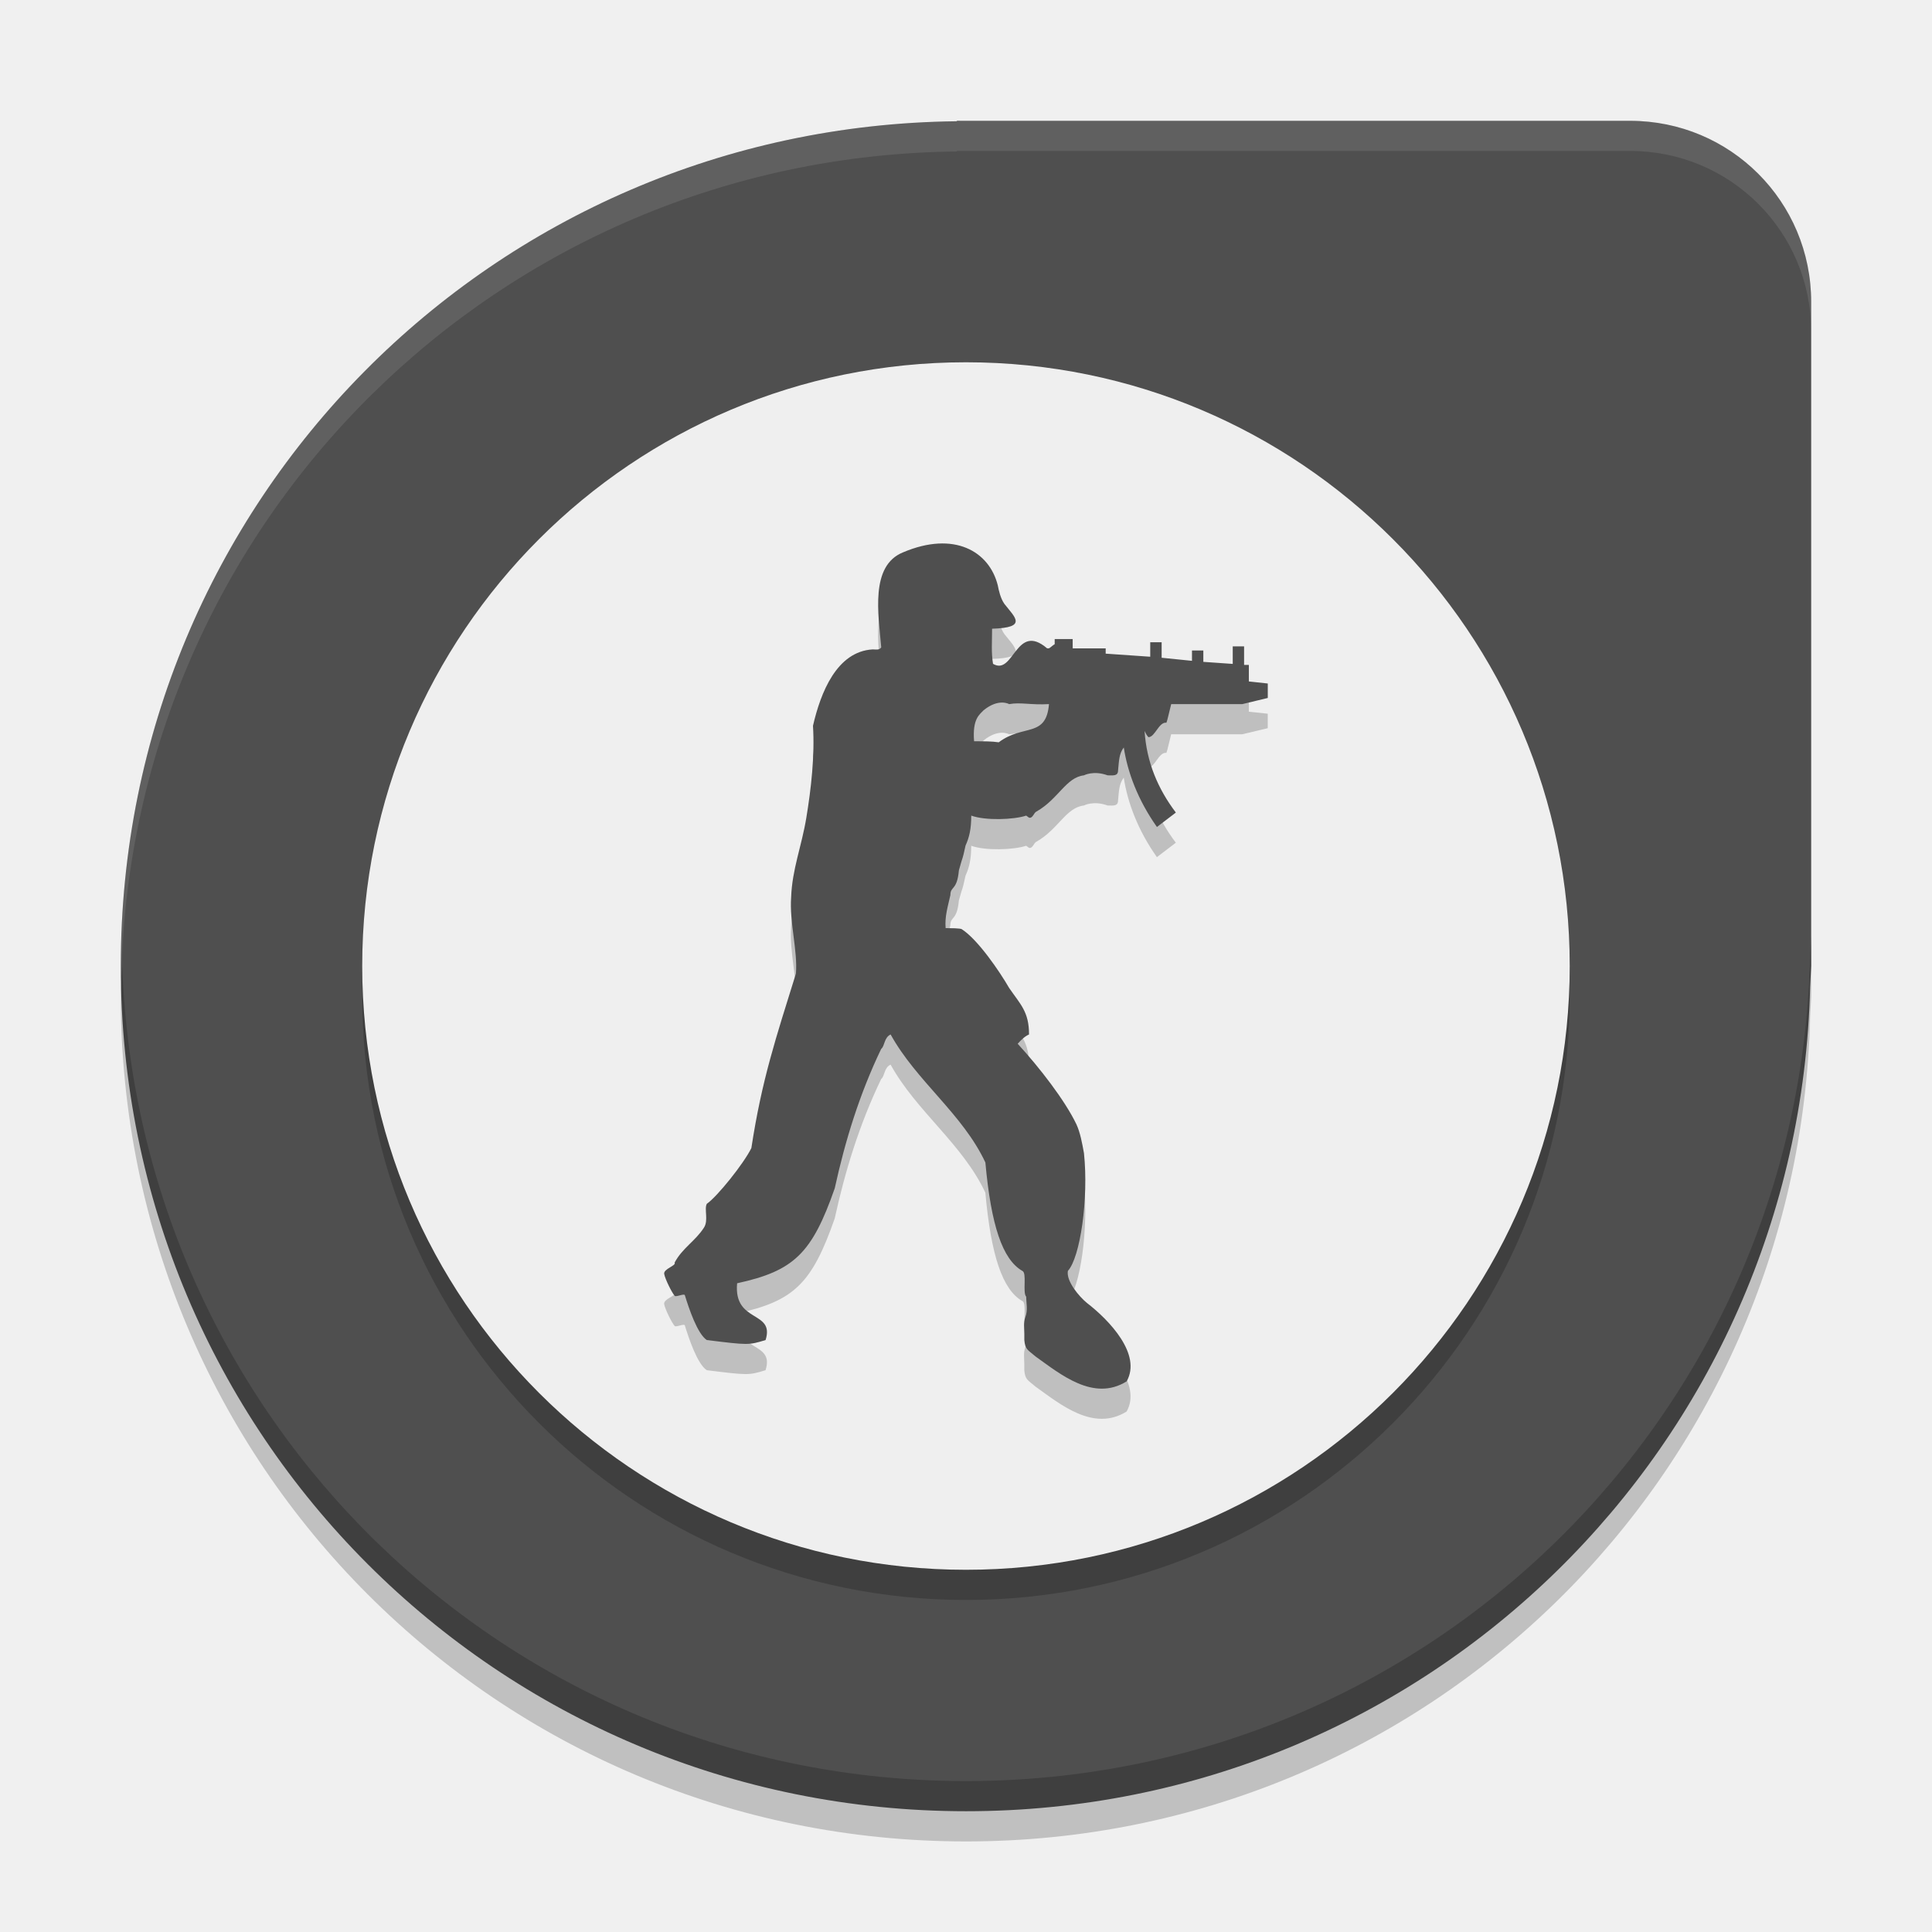
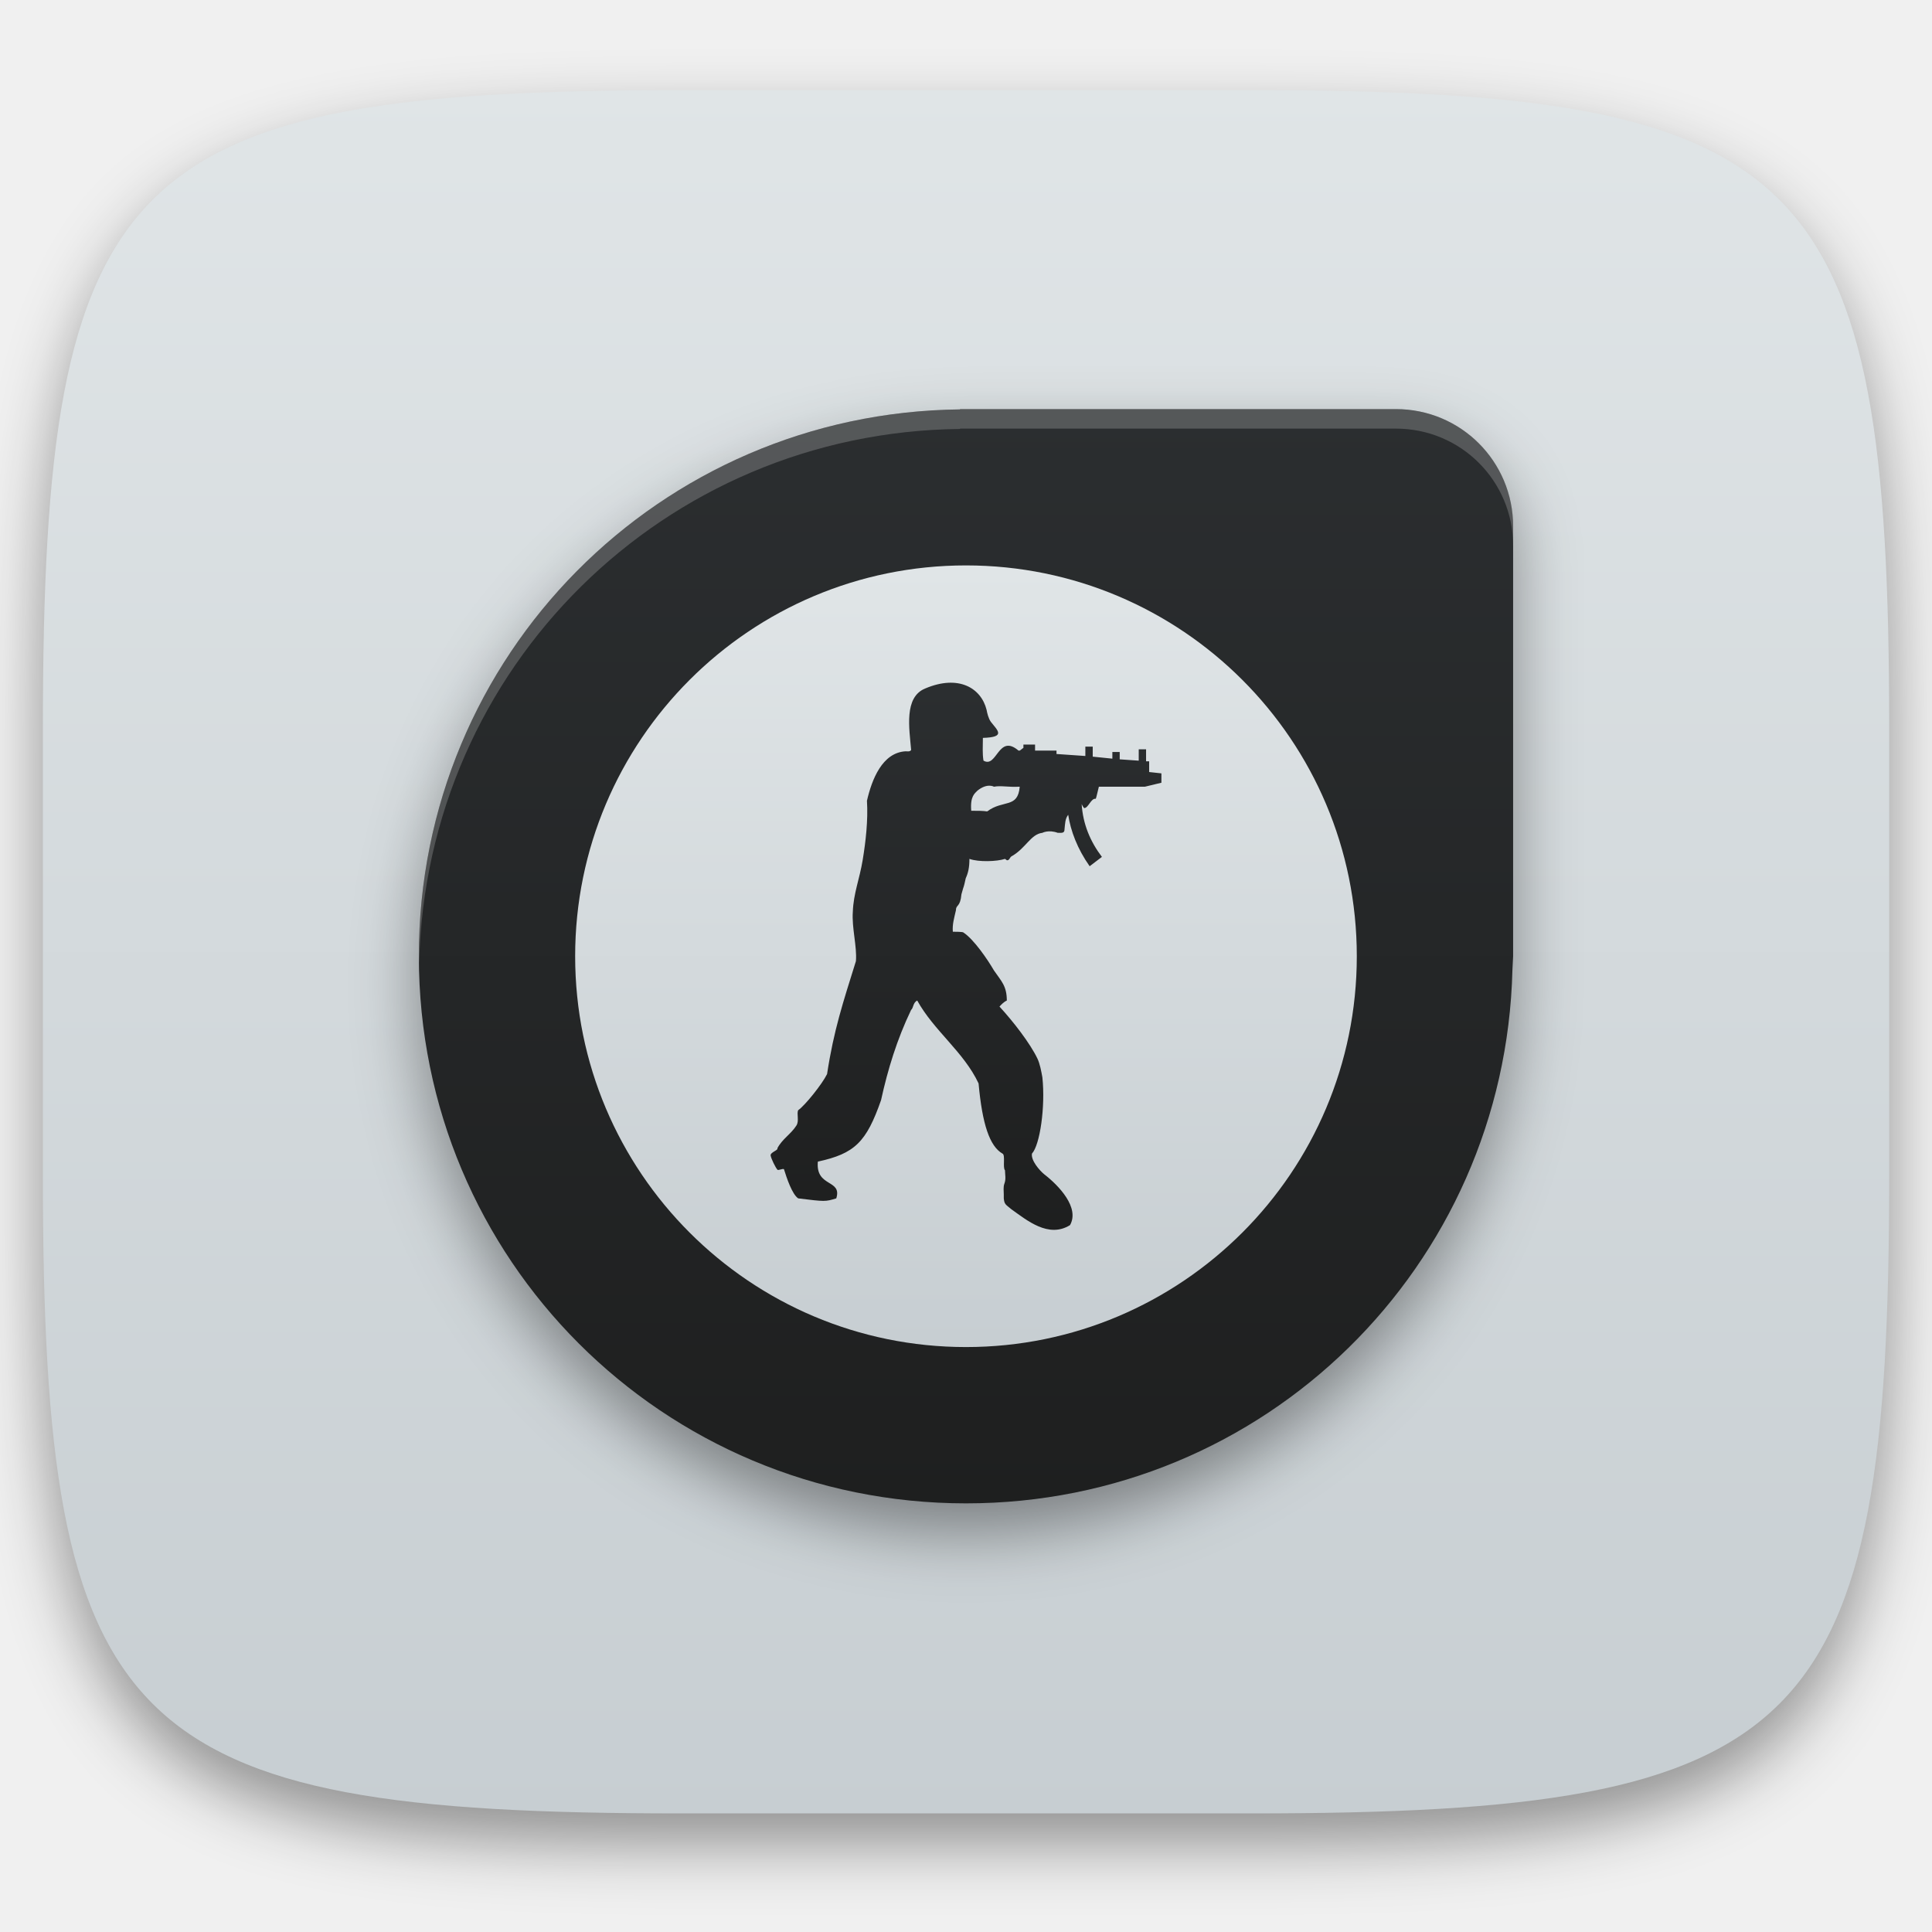
- <svg xmlns="http://www.w3.org/2000/svg" width="64" height="64" version="1">
-   <path style="fill:#4f4f4f" d="m 31.707,4.001 -0.023,0.016 C 16.32,4.187 4.001,16.596 4.001,32 c 0,15.512 12.488,27.999 27.999,27.999 15.277,0 27.593,-12.12 27.963,-27.303 0,0 0.024,-0.478 0.035,-0.695 l 0,-21.999 c 0,-3.324 -2.676,-6 -6,-6 l -21.999,0 z" />
-   <circle style="opacity:0.2" cx="31.999" cy="33.001" r="20" />
-   <path style="opacity:0.1;fill:#ffffff" d="M 31.707 4.002 L 31.684 4.018 C 16.32 4.188 4 16.596 4 32 C 4 32.113 4.011 32.223 4.018 32.334 C 4.368 17.24 16.543 5.186 31.684 5.018 L 31.707 5.002 L 31.709 5 L 54 5 C 57.324 5 60 7.676 60 11 L 60 10 C 60 6.676 57.324 4.002 54 4.002 L 31.709 4.002 L 31.707 4.002 z" />
-   <path style="opacity:0.2" d="m 59.999,31.001 -0.036,0.696 c -0.37,15.184 -12.686,27.303 -27.963,27.303 -15.178,0 -27.427,-11.966 -27.949,-27.011 -0.011,0.338 -0.05,0.67 -0.05,1.012 C 4,48.512 16.488,61 31.999,61 47.277,61 59.593,48.88 59.963,33.697 l 0.036,-0.696 0,-2 z" />
-   <circle style="fill:#efefef" cx="31.999" cy="32.001" r="20" />
-   <path style="opacity:0.2;fill-rule:evenodd" d="m 34.749,24.325 c -0.096,1.128 -0.849,0.649 -1.665,1.265 -0.22,-0.034 -0.471,-0.034 -0.816,-0.034 -0.062,-0.752 0.189,-0.889 0.313,-1.026 0.503,-0.411 0.849,-0.205 0.849,-0.205 0.376,-0.069 0.72,0.034 1.318,-5.42e-4 z m 1.883,-1.847 -1.098,0 0,-0.308 -0.596,0 0,0.17 c -0.065,0.034 -0.127,0.103 -0.189,0.137 l -0.062,0 c -1.039,-0.889 -1.1,0.924 -1.792,0.513 -0.062,-0.376 -0.031,-0.719 -0.031,-1.163 1.194,-0.035 0.754,-0.376 0.409,-0.821 -0.124,-0.171 -0.189,-0.445 -0.22,-0.616 -0.282,-1.128 -1.445,-1.813 -3.139,-1.094 -1.1,0.444 -0.816,2.052 -0.723,3.147 -0.062,0.102 -0.189,0.068 -0.282,0.068 -1.194,0.068 -1.727,1.436 -1.979,2.531 0.062,0.992 -0.062,2.087 -0.22,3.044 -0.158,0.958 -0.471,1.71 -0.503,2.633 -0.062,0.821 0.22,1.778 0.158,2.531 -0.66,2.121 -1.132,3.523 -1.476,5.78 -0.251,0.513 -1.129,1.607 -1.476,1.847 -0.093,0.17 0.062,0.547 -0.093,0.786 -0.282,0.444 -0.723,0.684 -0.974,1.163 0.062,0.102 -0.378,0.205 -0.344,0.376 0.031,0.17 0.251,0.615 0.344,0.718 0.031,0.068 0.344,-0.103 0.344,0 0.127,0.41 0.409,1.265 0.723,1.47 1.383,0.17 1.383,0.17 1.947,0 0.313,-0.992 -1.067,-0.547 -0.943,-1.881 1.885,-0.41 2.481,-0.992 3.234,-3.146 0.344,-1.573 0.816,-3.112 1.538,-4.617 0.124,-0.102 0.093,-0.376 0.313,-0.479 0.847,1.539 2.388,2.634 3.139,4.241 0.189,2.086 0.567,3.215 1.225,3.591 0.158,0.068 0,0.718 0.127,0.855 0,0.205 0.062,0.444 -0.031,0.684 -0.065,0.171 -0.031,0.376 -0.031,0.547 l 0,0.205 c 0.031,0.309 0.093,0.309 0.376,0.547 0.816,0.581 1.916,1.505 3.014,0.821 0.503,-0.89 -0.564,-2.018 -1.318,-2.599 -0.251,-0.205 -0.691,-0.718 -0.629,-1.06 0.409,-0.445 0.691,-2.394 0.533,-3.899 -0.062,-0.341 -0.124,-0.684 -0.251,-0.958 -0.376,-0.786 -1.222,-1.881 -1.945,-2.667 0.093,-0.102 0.22,-0.24 0.376,-0.308 0,-0.752 -0.282,-0.992 -0.658,-1.539 -0.316,-0.547 -1.036,-1.607 -1.572,-1.949 0,0 0,-0.035 -0.533,-0.035 -0.031,-0.376 0.065,-0.684 0.158,-1.094 0,-0.308 0.22,-0.136 0.282,-0.821 0.158,-0.581 0.093,-0.239 0.22,-0.82 0.124,-0.273 0.189,-0.547 0.189,-0.992 0.469,0.171 1.411,0.137 1.82,0 l 0.093,0.068 c 0.127,0.035 0.158,-0.17 0.251,-0.205 0.723,-0.411 0.974,-1.129 1.569,-1.197 0,0 0.316,-0.171 0.784,0 0.189,0 0.347,0.034 0.347,-0.171 0.031,-0.308 0.031,-0.546 0.189,-0.752 0.124,0.821 0.469,1.745 1.098,2.634 l 0.627,-0.478 c -0.596,-0.786 -0.971,-1.675 -1.036,-2.702 0.031,0.068 0.065,0.137 0.127,0.205 0.22,0 0.344,-0.513 0.596,-0.479 0.031,-0.068 0.096,-0.376 0.158,-0.616 l 2.354,0 0.846,-0.202 0,-0.479 -0.627,-0.068 0,-0.547 -0.158,0 0,-0.616 -0.376,0 0,0.582 -0.974,-0.068 0,-0.376 -0.376,0 0,0.342 -1.005,-0.102 0,-0.513 -0.378,0 0,0.479 -1.476,-0.102 0,-0.17 0.001,0 z" />
-   <path style="fill:#4f4f4f;fill-rule:evenodd" d="m 34.749,23.325 c -0.096,1.128 -0.849,0.649 -1.665,1.265 -0.22,-0.034 -0.471,-0.034 -0.816,-0.034 -0.062,-0.752 0.189,-0.889 0.313,-1.026 0.503,-0.411 0.849,-0.205 0.849,-0.205 0.376,-0.069 0.72,0.034 1.318,-5.42e-4 z m 1.883,-1.847 -1.098,0 0,-0.308 -0.596,0 0,0.17 c -0.065,0.034 -0.127,0.103 -0.189,0.137 l -0.062,0 c -1.039,-0.889 -1.1,0.924 -1.792,0.513 -0.062,-0.376 -0.031,-0.719 -0.031,-1.163 1.194,-0.035 0.754,-0.376 0.409,-0.821 -0.124,-0.171 -0.189,-0.445 -0.22,-0.616 -0.282,-1.127 -1.444,-1.811 -3.138,-1.093 -1.1,0.444 -0.816,2.052 -0.723,3.147 -0.062,0.102 -0.189,0.068 -0.282,0.068 -1.194,0.068 -1.727,1.436 -1.979,2.531 0.062,0.992 -0.062,2.087 -0.22,3.044 -0.158,0.958 -0.471,1.71 -0.503,2.633 -0.062,0.821 0.22,1.778 0.158,2.531 -0.66,2.121 -1.132,3.523 -1.476,5.78 -0.251,0.513 -1.129,1.607 -1.476,1.847 -0.093,0.17 0.062,0.547 -0.093,0.786 -0.282,0.444 -0.723,0.684 -0.974,1.163 0.062,0.102 -0.378,0.205 -0.344,0.376 0.031,0.17 0.251,0.615 0.344,0.718 0.031,0.068 0.344,-0.103 0.344,0 0.127,0.41 0.409,1.265 0.723,1.47 1.383,0.17 1.383,0.17 1.947,0 0.313,-0.992 -1.067,-0.547 -0.943,-1.881 1.885,-0.41 2.481,-0.992 3.234,-3.146 0.344,-1.573 0.816,-3.112 1.538,-4.617 0.124,-0.102 0.093,-0.376 0.313,-0.479 0.847,1.539 2.388,2.634 3.139,4.241 0.189,2.086 0.567,3.215 1.225,3.591 0.158,0.068 0,0.718 0.127,0.855 0,0.205 0.062,0.444 -0.031,0.684 -0.065,0.171 -0.031,0.376 -0.031,0.547 l 0,0.205 c 0.031,0.309 0.093,0.309 0.376,0.547 0.816,0.581 1.916,1.505 3.014,0.821 0.503,-0.89 -0.564,-2.018 -1.318,-2.599 -0.251,-0.205 -0.691,-0.718 -0.629,-1.06 0.409,-0.445 0.691,-2.394 0.533,-3.899 -0.062,-0.341 -0.124,-0.684 -0.251,-0.958 -0.376,-0.786 -1.222,-1.881 -1.945,-2.667 0.093,-0.102 0.22,-0.24 0.376,-0.308 0,-0.752 -0.282,-0.992 -0.658,-1.539 -0.316,-0.547 -1.036,-1.607 -1.572,-1.949 0,0 0,-0.035 -0.533,-0.035 -0.031,-0.376 0.065,-0.684 0.158,-1.094 0,-0.308 0.22,-0.136 0.282,-0.821 0.158,-0.581 0.093,-0.239 0.22,-0.82 0.124,-0.273 0.189,-0.547 0.189,-0.992 0.469,0.171 1.411,0.137 1.82,0 l 0.093,0.068 c 0.127,0.035 0.158,-0.17 0.251,-0.205 0.723,-0.411 0.974,-1.129 1.569,-1.197 0,0 0.316,-0.171 0.784,0 0.189,0 0.347,0.034 0.347,-0.171 0.031,-0.308 0.031,-0.546 0.189,-0.752 0.124,0.821 0.469,1.745 1.098,2.634 l 0.627,-0.478 c -0.596,-0.786 -0.971,-1.675 -1.036,-2.702 0.031,0.068 0.065,0.137 0.127,0.205 0.22,0 0.344,-0.513 0.596,-0.479 0.031,-0.068 0.096,-0.376 0.158,-0.616 l 2.354,0 0.846,-0.204 0,-0.479 -0.627,-0.068 0,-0.547 -0.158,0 0,-0.616 -0.376,0 0,0.582 -0.974,-0.068 0,-0.376 -0.376,0 0,0.342 -1.005,-0.102 0,-0.513 -0.378,0 0,0.479 -1.476,-0.102 0,-0.17 0.001,0 z" />
+ <svg xmlns="http://www.w3.org/2000/svg" style="isolation:isolate" viewBox="0 0 256 256" width="256" height="256">
+   <defs>
+     <filter id="fKEtNLWwKZQM47V8jeBCPW7PtPUDO0ry" x="-200%" y="-200%" width="400%" height="400%" filterUnits="objectBoundingBox" color-interpolation-filters="sRGB">
+       <feGaussianBlur in="SourceGraphic" stdDeviation="4.294" />
+       <feOffset dx="0" dy="4" result="pf_100_offsetBlur" />
+       <feFlood flood-color="#000000" flood-opacity="0.4" />
+       <feComposite in2="pf_100_offsetBlur" operator="in" result="pf_100_dropShadow" />
+       <feBlend in="SourceGraphic" in2="pf_100_dropShadow" mode="normal" />
+     </filter>
+   </defs>
+   <g filter="url(#fKEtNLWwKZQM47V8jeBCPW7PtPUDO0ry)">
+     <linearGradient id="_lgradient_25" x1="0" y1="0" x2="-1.8369701987210297e-16" y2="1" gradientTransform="matrix(244.6483,0,0,228.3384,5.68,11.95)" gradientUnits="userSpaceOnUse">
+       <stop offset="0%" stop-opacity="1" style="stop-color:rgb(224,229,231)" />
+       <stop offset="100%" stop-opacity="1" style="stop-color:rgb(199,206,210)" />
+     </linearGradient>
+     <path d=" M 165.689 11.95 C 239.745 11.95 250.328 22.507 250.328 96.494 L 250.328 155.745 C 250.328 229.731 239.745 240.288 165.689 240.288 L 90.319 240.288 C 16.264 240.288 5.68 229.731 5.68 155.745 L 5.68 96.494 C 5.68 22.507 16.264 11.95 90.319 11.95 L 165.689 11.95 Z " id="shape" fill="url(#_lgradient_25)" />
+   </g>
+   <g id="cs">
+     <defs>
+       <filter id="dC4AocOPUwbtBHRlXSzzLUSj6iBSRUWQ" x="-200%" y="-200%" width="400%" height="400%" filterUnits="objectBoundingBox" color-interpolation-filters="sRGB">
+         <feGaussianBlur stdDeviation="4.294" />
+       </filter>
+     </defs>
+     <g opacity="0.4" filter="url(#dC4AocOPUwbtBHRlXSzzLUSj6iBSRUWQ)">
+       <path d=" M 127.242 58 L 127.181 58.04 C 87.401 58.482 55.501 90.611 55.501 130.497 C 55.501 170.661 87.836 202.995 128 202.995 C 167.556 202.995 199.447 171.615 200.405 132.299 C 200.405 132.299 200.467 131.061 200.496 130.499 L 200.496 73.536 C 200.496 64.93 193.567 58.001 184.96 58.001 L 127.998 58.001 L 127.242 58 Z " id="Path" fill="rgb(0,0,0)" />
+     </g>
+     <linearGradient id="_lgradient_26" x1="0" y1="0" x2="-1.8369701987210297e-16" y2="1" gradientTransform="matrix(144.9943,0,0,144.9955,55.50145,54.20718)" gradientUnits="userSpaceOnUse">
+       <stop offset="0%" stop-opacity="1" style="stop-color:rgb(43,46,48)" />
+       <stop offset="100%" stop-opacity="1" style="stop-color:rgb(30,31,31)" />
+     </linearGradient>
+     <path d=" M 127.242 54.207 L 127.181 54.248 C 87.401 54.689 55.501 86.818 55.501 126.704 C 55.501 166.868 87.836 199.203 128 199.203 C 167.556 199.203 199.447 167.822 200.405 128.507 C 200.405 128.507 200.467 127.268 200.496 126.706 L 200.496 69.743 C 200.496 61.137 193.567 54.208 184.96 54.208 L 127.998 54.208 L 127.242 54.207 Z " id="Path" fill="url(#_lgradient_26)" />
+     <g opacity="0.2">
+       <path d=" M 127.241 54.209 L 127.181 54.249 C 87.4 54.69 55.5 86.817 55.5 126.704 C 55.5 126.996 55.529 127.28 55.546 127.568 C 56.452 88.487 87.977 57.273 127.181 56.838 L 127.241 56.798 L 127.246 56.793 L 184.964 56.793 C 193.571 56.793 200.5 63.722 200.5 72.329 L 200.5 69.739 C 200.5 61.133 193.571 54.209 184.964 54.209 L 127.246 54.209 L 127.241 54.209 Z " id="Path" fill="rgb(255,255,255)" />
+     </g>
+     <linearGradient id="_lgradient_27" x1="0" y1="0" x2="-1.8369701987210297e-16" y2="1" gradientTransform="matrix(103.5714,0,0,103.5714,76.2117,74.92041)" gradientUnits="userSpaceOnUse">
+       <stop offset="0%" stop-opacity="1" style="stop-color:rgb(224,229,231)" />
+       <stop offset="100%" stop-opacity="1" style="stop-color:rgb(199,206,210)" />
+     </linearGradient>
+     <circle vector-effect="non-scaling-stroke" cx="127.997" cy="126.706" r="51.786" id="Ellipse" fill="url(#_lgradient_27)" />
+     <linearGradient id="_lgradient_28" x1="0" y1="0" x2="-1.8369701987210297e-16" y2="1" gradientTransform="matrix(51.78138,0,0,72.49859,102.1104,90.46197)" gradientUnits="userSpaceOnUse">
+       <stop offset="0%" stop-opacity="1" style="stop-color:rgb(43,46,48)" />
+       <stop offset="100%" stop-opacity="1" style="stop-color:rgb(30,31,31)" />
+     </linearGradient>
+     <path d=" M 135.119 104.241 C 134.87 107.163 132.919 105.923 130.807 107.517 C 130.237 107.43 129.587 107.43 128.694 107.43 C 128.533 105.482 129.184 105.128 129.505 104.774 C 130.807 103.71 131.705 104.243 131.705 104.243 C 132.679 104.063 133.57 104.33 135.119 104.241 L 135.119 104.241 Z  M 139.994 99.458 L 137.151 99.458 L 137.151 98.662 L 135.608 98.662 L 135.608 99.103 C 135.441 99.19 135.28 99.37 135.119 99.457 L 134.957 99.457 C 132.268 97.155 132.108 101.849 130.317 100.786 C 130.156 99.811 130.237 98.925 130.237 97.774 C 133.328 97.684 132.188 96.799 131.296 95.649 C 130.975 95.205 130.807 94.497 130.727 94.054 C 129.996 91.136 126.988 89.365 122.602 91.225 C 119.752 92.375 120.489 96.539 120.731 99.372 C 120.569 99.637 120.241 99.55 119.999 99.55 C 116.908 99.727 115.527 103.267 114.876 106.102 C 115.037 108.671 114.715 111.505 114.306 113.982 C 113.898 116.462 113.086 118.41 113.005 120.801 C 112.844 122.926 113.575 125.406 113.414 127.354 C 111.704 132.845 110.483 136.475 109.591 142.321 C 108.941 143.649 106.668 146.482 105.769 147.103 C 105.528 147.544 105.93 148.52 105.528 149.139 C 104.796 150.289 103.657 150.91 103.007 152.15 C 103.168 152.415 102.028 152.681 102.115 153.125 C 102.195 153.566 102.765 154.717 103.007 154.984 C 103.087 155.161 103.898 154.717 103.898 154.984 C 104.227 156.045 104.958 158.26 105.769 158.791 C 109.35 159.232 109.35 159.232 110.811 158.791 C 111.623 156.222 108.049 157.374 108.37 153.919 C 113.252 152.858 114.794 151.351 116.745 145.773 C 117.636 141.699 118.857 137.715 120.727 133.819 C 121.049 133.554 120.969 132.845 121.539 132.578 C 123.731 136.562 127.721 139.398 129.666 143.561 C 130.156 148.962 131.134 151.884 132.837 152.859 C 133.246 153.036 132.837 154.717 133.166 155.071 C 133.166 155.602 133.327 156.222 133.086 156.843 C 132.919 157.286 133.006 157.817 133.006 158.26 L 133.006 158.791 C 133.086 159.591 133.247 159.591 133.978 160.208 C 136.091 161.713 138.94 164.105 141.783 162.334 C 143.084 160.029 140.321 157.109 138.37 155.603 C 137.72 155.072 136.581 153.745 136.741 152.858 C 137.8 151.706 138.531 146.659 138.122 142.762 C 137.961 141.879 137.8 140.991 137.472 140.283 C 136.499 138.247 134.307 135.413 132.437 133.377 C 132.678 133.113 133.007 132.756 133.409 132.579 C 133.409 130.632 132.678 130.011 131.707 128.595 C 130.888 127.178 129.024 124.434 127.636 123.548 C 127.636 123.548 127.636 123.458 126.255 123.458 C 126.175 122.484 126.422 121.687 126.663 120.625 C 126.663 119.828 127.233 120.272 127.395 118.499 C 127.803 116.995 127.636 117.88 127.965 116.375 C 128.286 115.667 128.454 114.958 128.454 113.806 C 129.668 114.25 132.108 114.16 133.168 113.806 L 133.409 113.983 C 133.738 114.073 133.818 113.542 134.059 113.453 C 135.93 112.389 136.58 110.53 138.123 110.353 C 138.123 110.353 138.941 109.909 140.154 110.353 C 140.644 110.353 141.053 110.44 141.053 109.909 C 141.133 109.113 141.133 108.494 141.542 107.961 C 141.864 110.086 142.757 112.478 144.385 114.781 L 146.009 113.543 C 144.466 111.508 143.495 109.205 143.327 106.547 C 143.407 106.724 143.494 106.901 143.655 107.078 C 144.225 107.078 144.547 105.75 145.198 105.838 C 145.278 105.661 145.446 104.863 145.606 104.244 L 151.701 104.244 L 153.892 103.716 L 153.892 102.475 L 152.269 102.298 L 152.269 100.881 L 151.861 100.881 L 151.861 99.286 L 150.888 99.286 L 150.888 100.792 L 148.367 100.615 L 148.367 99.64 L 147.394 99.64 L 147.394 100.525 L 144.793 100.261 L 144.793 98.932 L 143.815 98.932 L 143.815 100.173 L 139.992 99.908 L 139.992 99.468 L 139.995 99.468 L 139.994 99.458 Z " fill-rule="evenodd" id="Compound Path" fill="url(#_lgradient_28)" />
+   </g>
</svg>
